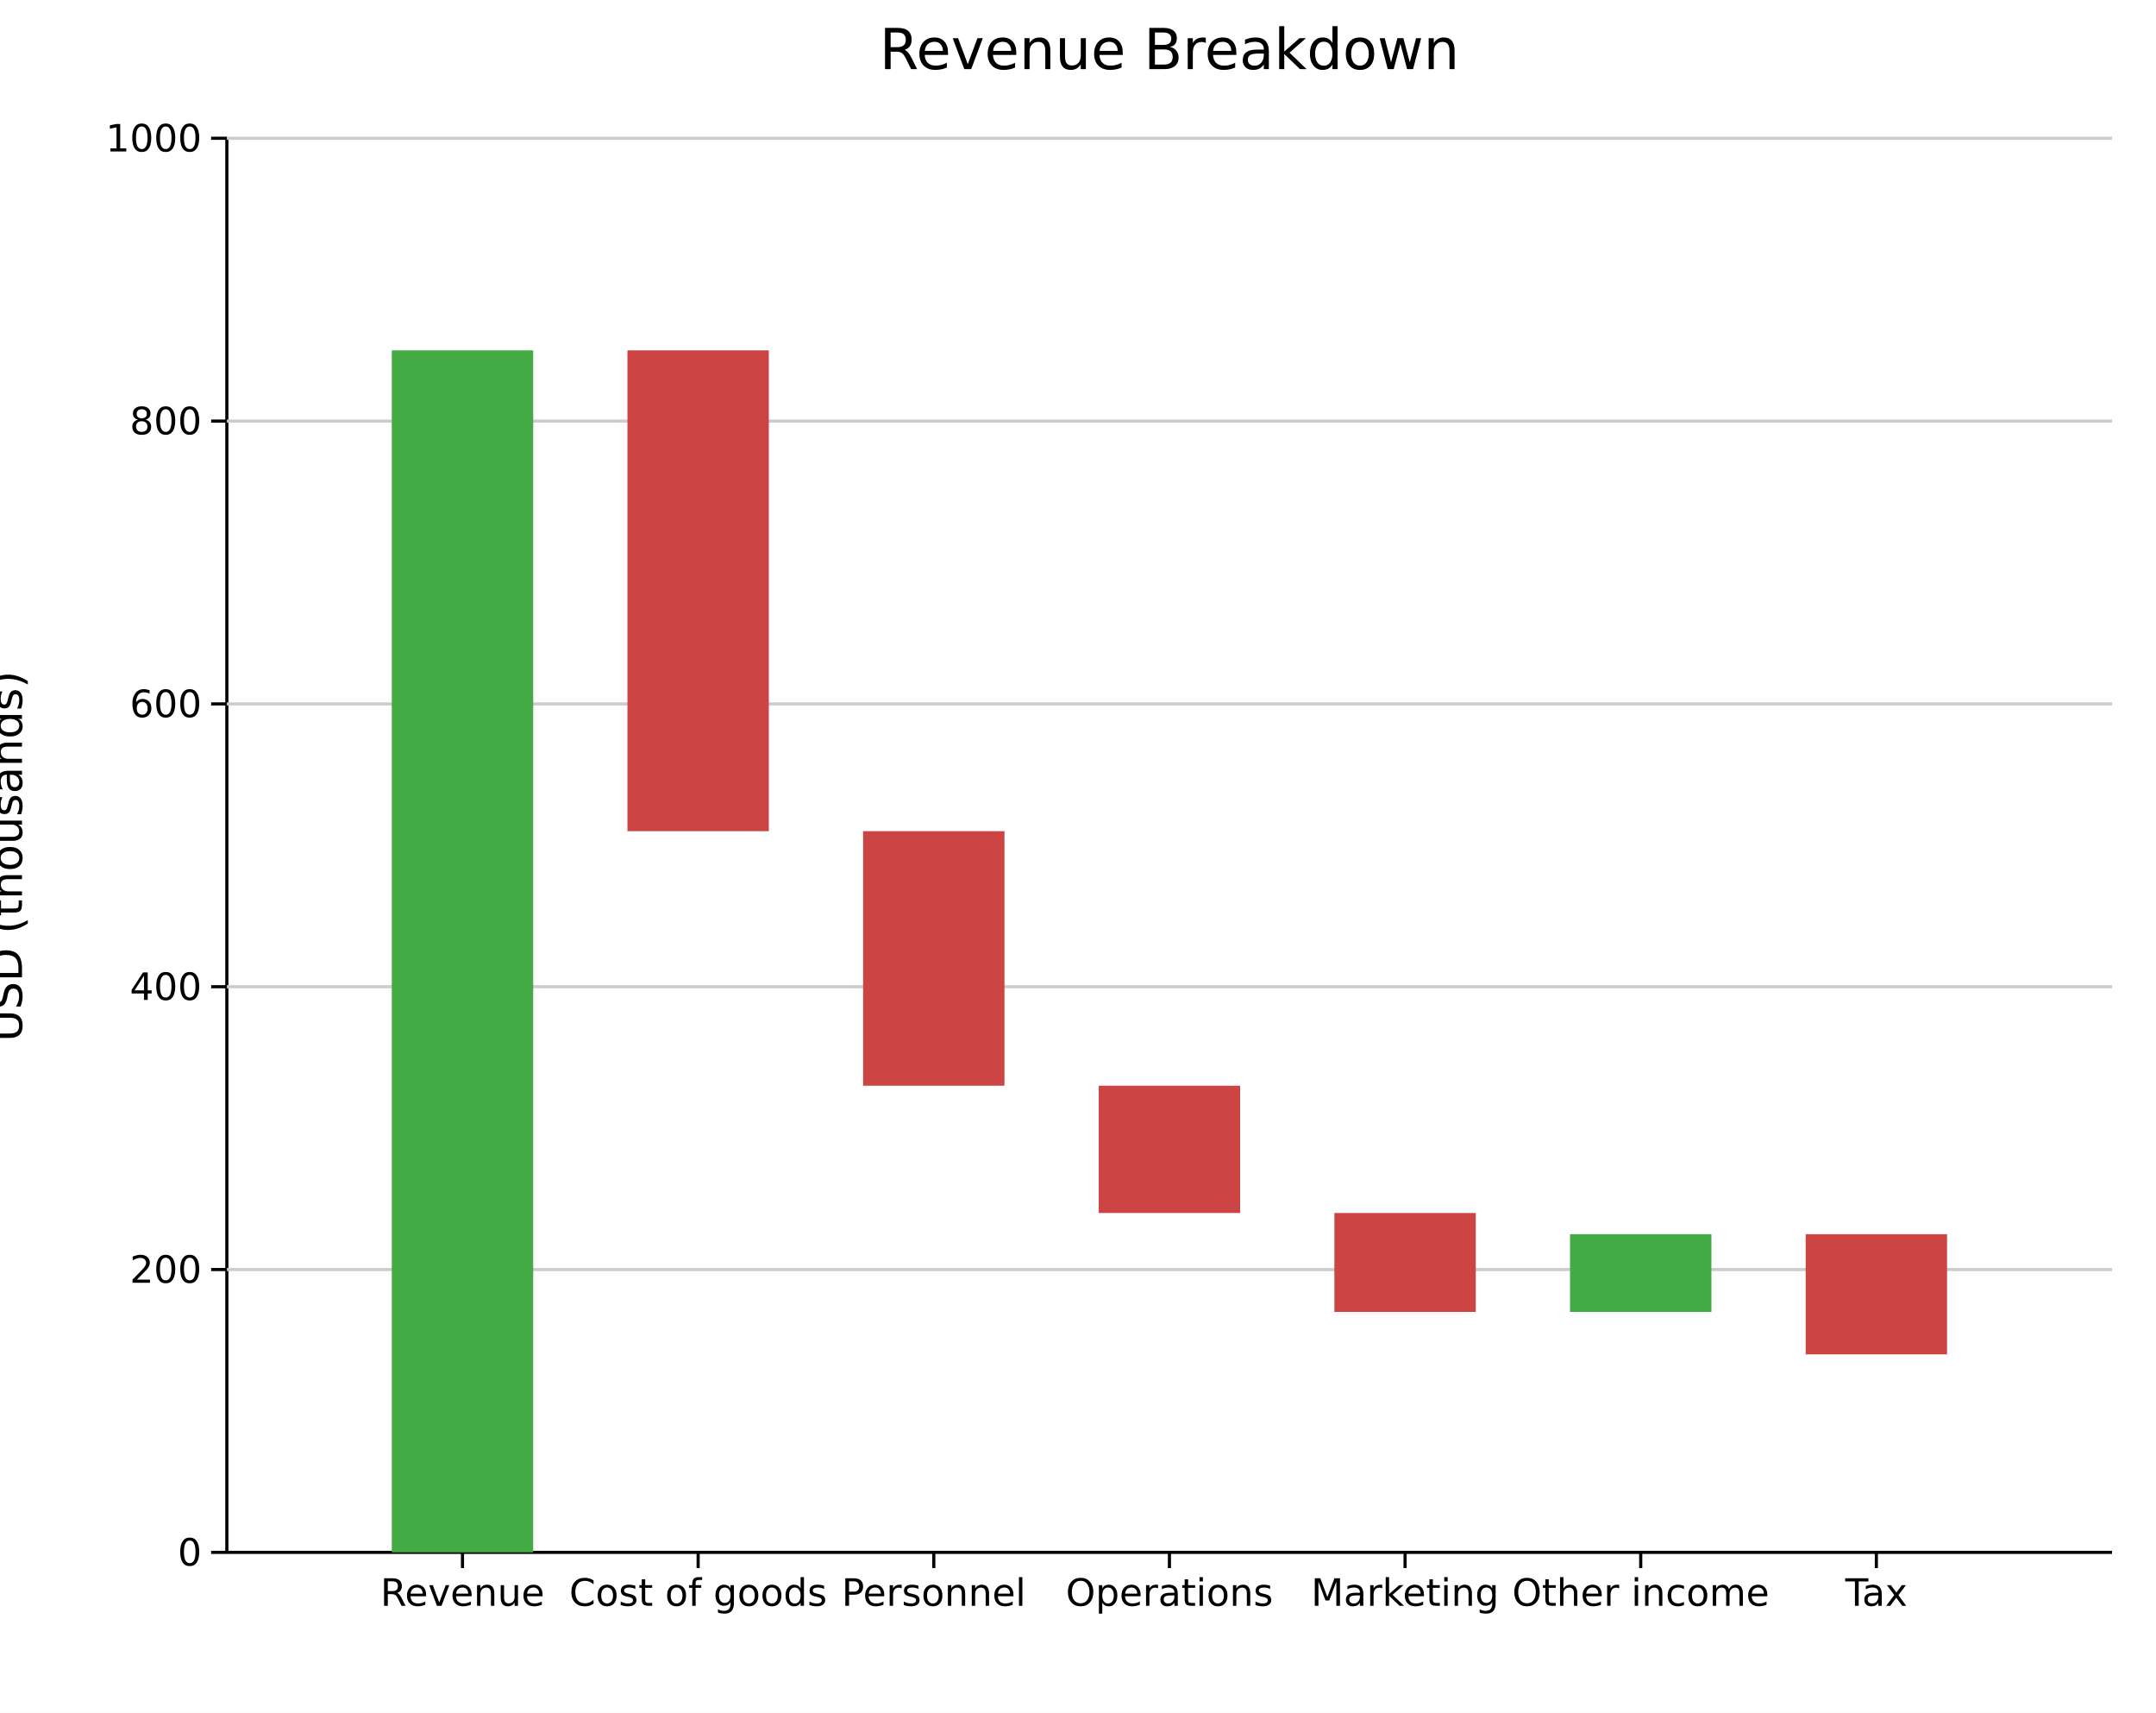
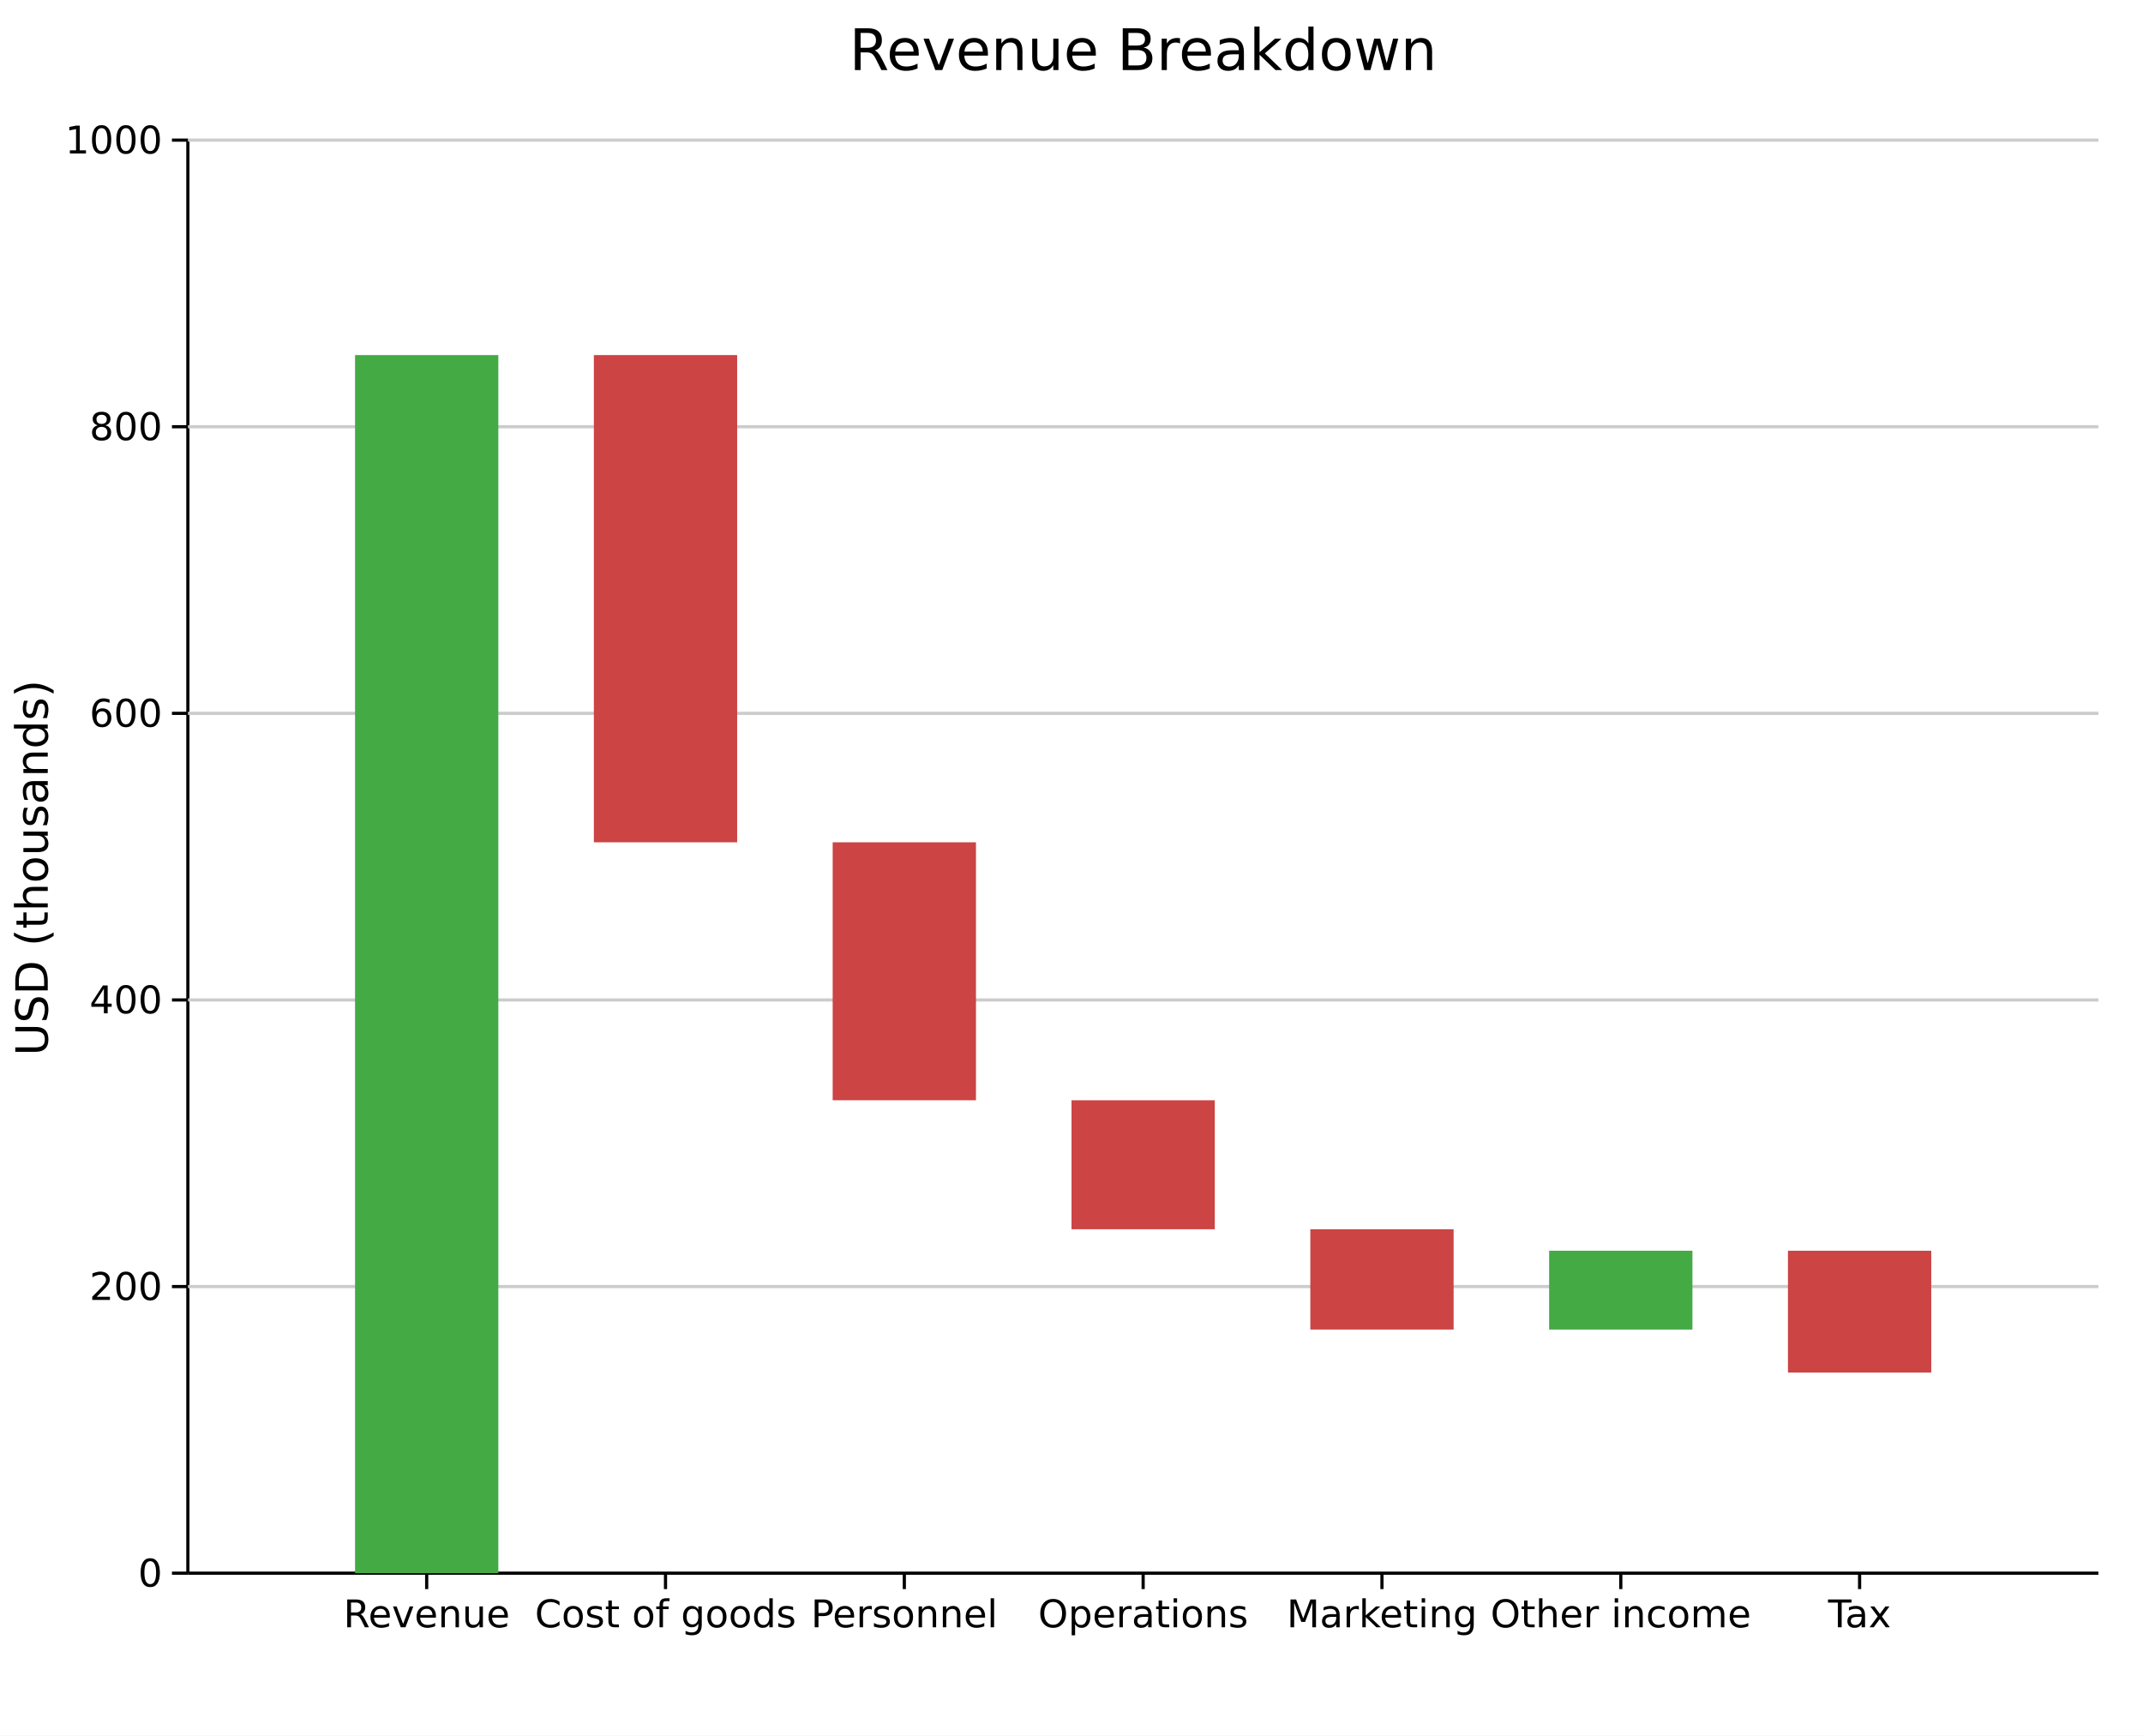
- <svg xmlns="http://www.w3.org/2000/svg" width="686.2" height="545" font-family="DejaVu Sans, Liberation Sans, Arial, sans-serif" fill="black">
+ <svg xmlns="http://www.w3.org/2000/svg" width="673" height="545" font-family="DejaVu Sans, Liberation Sans, Arial, sans-serif" fill="black">
  <rect width="100%" height="100%" fill="white" />
-   <line x1="72.2" y1="494" x2="672.2" y2="494" stroke="#000000" stroke-width="1" />
-   <line x1="72.2" y1="44" x2="72.2" y2="494" stroke="#000000" stroke-width="1" />
-   <line x1="72.2" y1="404" x2="672.2" y2="404" stroke="#cccccc" stroke-width="1" />
-   <line x1="72.2" y1="314" x2="672.2" y2="314" stroke="#cccccc" stroke-width="1" />
-   <line x1="72.2" y1="224" x2="672.2" y2="224" stroke="#cccccc" stroke-width="1" />
-   <line x1="72.2" y1="134" x2="672.2" y2="134" stroke="#cccccc" stroke-width="1" />
-   <line x1="72.2" y1="44" x2="672.2" y2="44" stroke="#cccccc" stroke-width="1" />
-   <text x="147.2" y="511" font-size="12" text-anchor="middle">Revenue</text>
-   <line x1="147.2" y1="494" x2="147.2" y2="499" stroke="#000000" stroke-width="1" />
-   <text x="222.2" y="511" font-size="12" text-anchor="middle">Cost of goods</text>
-   <line x1="222.2" y1="494" x2="222.2" y2="499" stroke="#000000" stroke-width="1" />
-   <text x="297.2" y="511" font-size="12" text-anchor="middle">Personnel</text>
-   <line x1="297.2" y1="494" x2="297.2" y2="499" stroke="#000000" stroke-width="1" />
-   <text x="372.2" y="511" font-size="12" text-anchor="middle">Operations</text>
-   <line x1="372.2" y1="494" x2="372.2" y2="499" stroke="#000000" stroke-width="1" />
-   <text x="447.2" y="511" font-size="12" text-anchor="middle">Marketing</text>
-   <line x1="447.2" y1="494" x2="447.2" y2="499" stroke="#000000" stroke-width="1" />
-   <text x="522.2" y="511" font-size="12" text-anchor="middle">Other income</text>
-   <line x1="522.2" y1="494" x2="522.2" y2="499" stroke="#000000" stroke-width="1" />
-   <text x="597.2" y="511" font-size="12" text-anchor="middle">Tax</text>
-   <line x1="597.2" y1="494" x2="597.2" y2="499" stroke="#000000" stroke-width="1" />
-   <line x1="67.2" y1="494" x2="72.2" y2="494" stroke="#000000" stroke-width="1" />
-   <text x="64.2" y="498.2" font-size="12" text-anchor="end">0</text>
-   <line x1="67.2" y1="404" x2="72.2" y2="404" stroke="#000000" stroke-width="1" />
-   <text x="64.2" y="408.2" font-size="12" text-anchor="end">200</text>
-   <line x1="67.2" y1="314" x2="72.2" y2="314" stroke="#000000" stroke-width="1" />
-   <text x="64.2" y="318.2" font-size="12" text-anchor="end">400</text>
-   <line x1="67.2" y1="224" x2="72.2" y2="224" stroke="#000000" stroke-width="1" />
-   <text x="64.2" y="228.2" font-size="12" text-anchor="end">600</text>
-   <line x1="67.2" y1="134" x2="72.2" y2="134" stroke="#000000" stroke-width="1" />
-   <text x="64.2" y="138.2" font-size="12" text-anchor="end">800</text>
-   <line x1="67.2" y1="44" x2="72.2" y2="44" stroke="#000000" stroke-width="1" />
-   <text x="64.2" y="48.2" font-size="12" text-anchor="end">1000</text>
-   <text x="7" y="272.5" font-size="14" text-anchor="middle" transform="rotate(-90,7,272.5)">USD (thousands)</text>
-   <text x="372.2" y="22" font-size="18" text-anchor="middle">Revenue Breakdown</text>
-   <rect x="124.7" y="111.5" width="45" height="382.5" fill="#44aa44" />
-   <rect x="199.7" y="111.5" width="45" height="153" fill="#cc4444" />
-   <rect x="274.7" y="264.5" width="45" height="81" fill="#cc4444" />
-   <rect x="349.7" y="345.5" width="45" height="40.5" fill="#cc4444" />
-   <rect x="424.7" y="386" width="45" height="31.5" fill="#cc4444" />
-   <rect x="499.7" y="392.75" width="45" height="24.75" fill="#44aa44" />
-   <rect x="574.7" y="392.75" width="45" height="38.25" fill="#cc4444" />
+   <line x1="59" y1="494" x2="659" y2="494" stroke="#000000" stroke-width="1" />
+   <line x1="59" y1="44" x2="59" y2="494" stroke="#000000" stroke-width="1" />
+   <line x1="59" y1="404" x2="659" y2="404" stroke="#cccccc" stroke-width="1" />
+   <line x1="59" y1="314" x2="659" y2="314" stroke="#cccccc" stroke-width="1" />
+   <line x1="59" y1="224" x2="659" y2="224" stroke="#cccccc" stroke-width="1" />
+   <line x1="59" y1="134" x2="659" y2="134" stroke="#cccccc" stroke-width="1" />
+   <line x1="59" y1="44" x2="659" y2="44" stroke="#cccccc" stroke-width="1" />
+   <text x="134" y="511" font-size="12" text-anchor="middle">Revenue</text>
+   <line x1="134" y1="494" x2="134" y2="499" stroke="#000000" stroke-width="1" />
+   <text x="209" y="511" font-size="12" text-anchor="middle">Cost of goods</text>
+   <line x1="209" y1="494" x2="209" y2="499" stroke="#000000" stroke-width="1" />
+   <text x="284" y="511" font-size="12" text-anchor="middle">Personnel</text>
+   <line x1="284" y1="494" x2="284" y2="499" stroke="#000000" stroke-width="1" />
+   <text x="359" y="511" font-size="12" text-anchor="middle">Operations</text>
+   <line x1="359" y1="494" x2="359" y2="499" stroke="#000000" stroke-width="1" />
+   <text x="434" y="511" font-size="12" text-anchor="middle">Marketing</text>
+   <line x1="434" y1="494" x2="434" y2="499" stroke="#000000" stroke-width="1" />
+   <text x="509" y="511" font-size="12" text-anchor="middle">Other income</text>
+   <line x1="509" y1="494" x2="509" y2="499" stroke="#000000" stroke-width="1" />
+   <text x="584" y="511" font-size="12" text-anchor="middle">Tax</text>
+   <line x1="584" y1="494" x2="584" y2="499" stroke="#000000" stroke-width="1" />
+   <line x1="54" y1="494" x2="59" y2="494" stroke="#000000" stroke-width="1" />
+   <text x="51" y="498.2" font-size="12" text-anchor="end">0</text>
+   <line x1="54" y1="404" x2="59" y2="404" stroke="#000000" stroke-width="1" />
+   <text x="51" y="408.2" font-size="12" text-anchor="end">200</text>
+   <line x1="54" y1="314" x2="59" y2="314" stroke="#000000" stroke-width="1" />
+   <text x="51" y="318.2" font-size="12" text-anchor="end">400</text>
+   <line x1="54" y1="224" x2="59" y2="224" stroke="#000000" stroke-width="1" />
+   <text x="51" y="228.2" font-size="12" text-anchor="end">600</text>
+   <line x1="54" y1="134" x2="59" y2="134" stroke="#000000" stroke-width="1" />
+   <text x="51" y="138.2" font-size="12" text-anchor="end">800</text>
+   <line x1="54" y1="44" x2="59" y2="44" stroke="#000000" stroke-width="1" />
+   <text x="51" y="48.2" font-size="12" text-anchor="end">1000</text>
+   <text x="15" y="272.5" font-size="14" text-anchor="middle" transform="rotate(-90,15,272.5)">USD (thousands)</text>
+   <text x="359" y="22" font-size="18" text-anchor="middle">Revenue Breakdown</text>
+   <rect x="111.5" y="111.5" width="45" height="382.5" fill="#44aa44" />
+   <rect x="186.5" y="111.5" width="45" height="153" fill="#cc4444" />
+   <rect x="261.5" y="264.5" width="45" height="81" fill="#cc4444" />
+   <rect x="336.5" y="345.5" width="45" height="40.5" fill="#cc4444" />
+   <rect x="411.5" y="386" width="45" height="31.5" fill="#cc4444" />
+   <rect x="486.5" y="392.75" width="45" height="24.75" fill="#44aa44" />
+   <rect x="561.5" y="392.75" width="45" height="38.25" fill="#cc4444" />
</svg>
